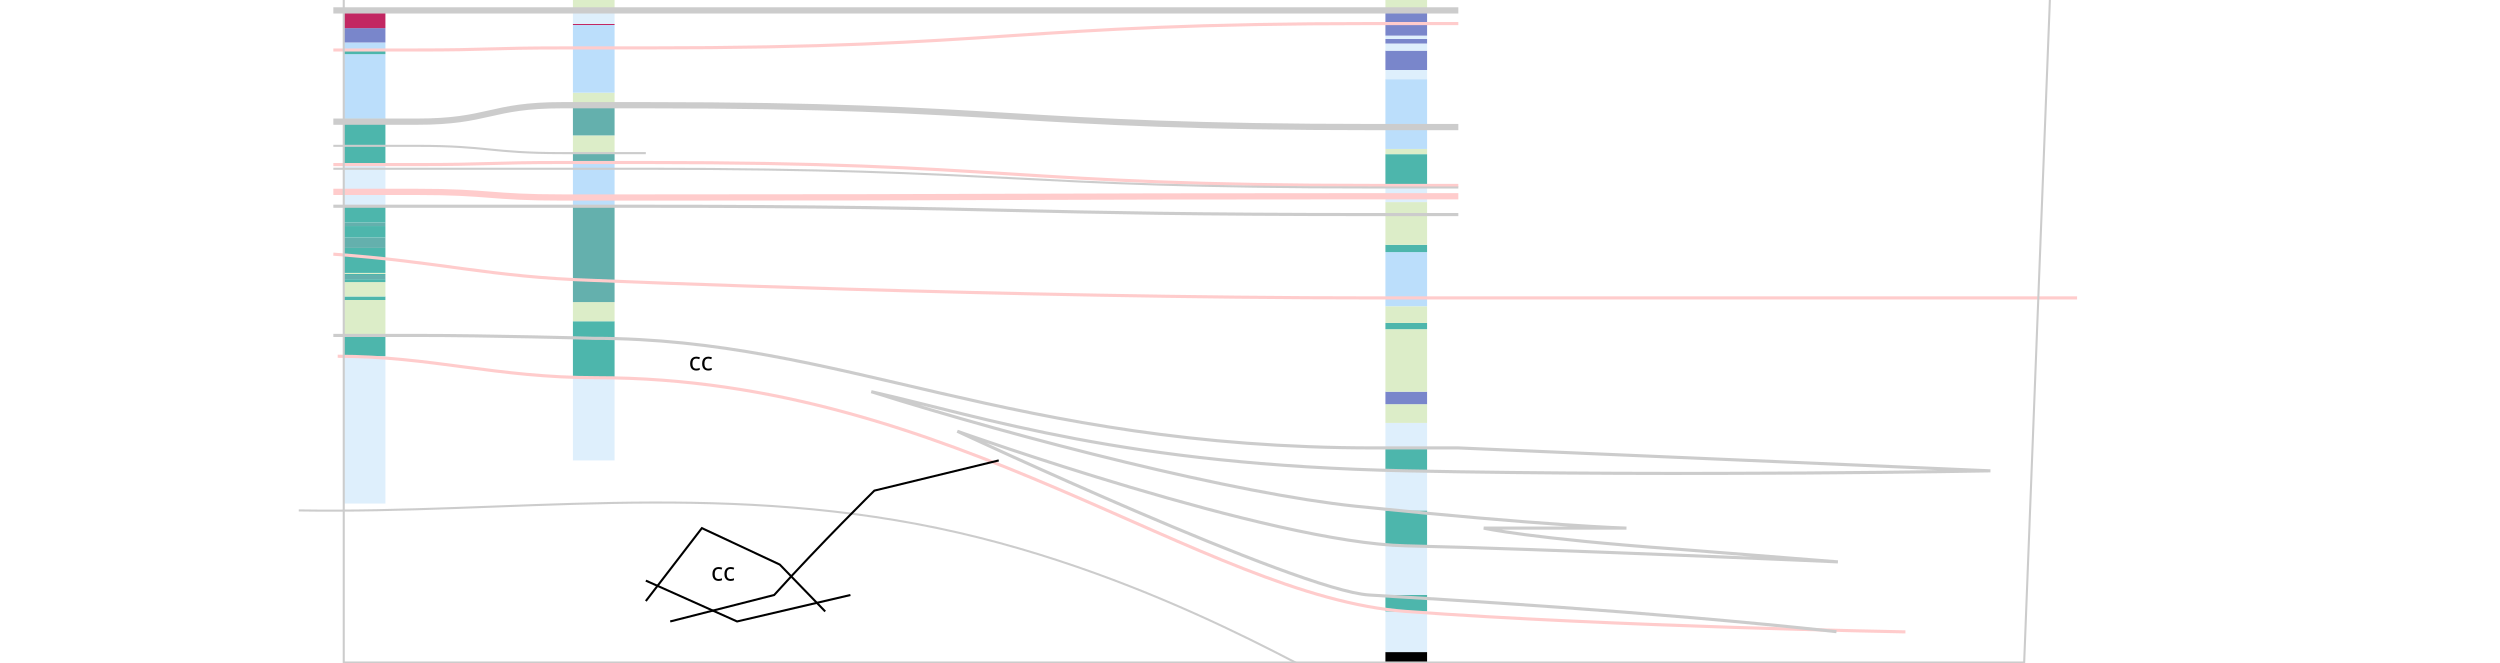
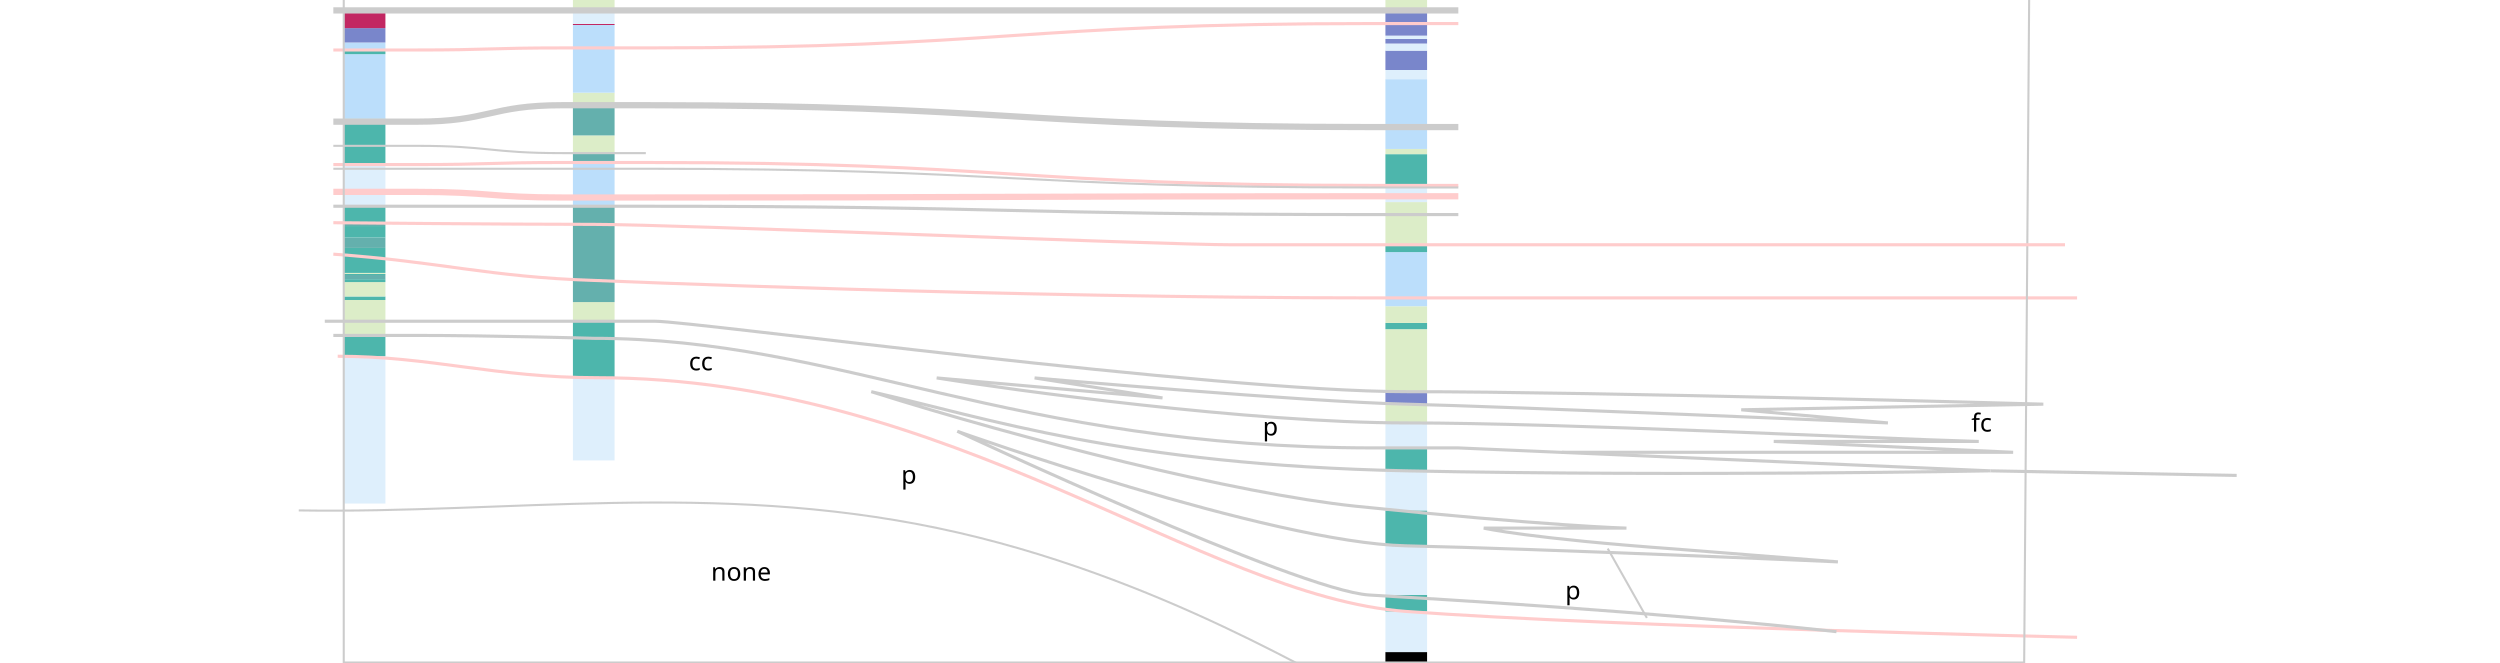
<svg xmlns="http://www.w3.org/2000/svg" version="1.1" x="0px" y="0px" width="1200px" height="318px" viewBox="0 0 1200 318" enable-background="new 0 0 1200 318" xml:space="preserve">
  <g id="Layer_1">
    <g display="none">
      <g display="inline">
        <path fill="none" stroke="#FFCCCC" stroke-width="3" d="M160,92.1h40 M200,92.1c35,0,35,2.7,70,2.7h40" />
        <path fill="none" stroke="#FFCCCC" stroke-width="3" d="M160,92.1h40 M200,92.1c35,0,35,2.7,70,2.7h40 M310,94.8     c175,0,175-0.6,350-0.6h40" />
      </g>
      <g display="inline">
        <path fill="none" stroke="#CCCCCC" d="M160,70h40 M200,70c35,0,35,3.5,70,3.5h40" />
      </g>
      <g display="inline">
        <path fill="none" stroke="#FFCCCC" stroke-width="1.5" d="M160,123h40 M200,123c35,0,35,11,70,11h40" />
        <path fill="none" stroke="#FFCCCC" stroke-width="1.5" d="M160,123h40 M200,123c35,0,35,11,70,11h40 M310,134c175,0,175,9,350,9     h40" />
      </g>
      <g display="inline">
        <path fill="none" stroke="#FFCCCC" stroke-width="1.5" d="M160,24h40 M200,24c35,0,35-1,70-1h40" />
        <path fill="none" stroke="#FFCCCC" stroke-width="1.5" d="M160,24h40 M200,24c35,0,35-1,70-1h40 M310,23c175,0,175-11.7,350-11.7     h40" />
      </g>
      <g display="inline">
        <path fill="none" stroke="#FFCCCC" stroke-width="1.5" d="M160,171h40 M200,171c35,0,35,10.6,70,10.6h40" />
        <path fill="none" stroke="#FFCCCC" stroke-width="1.5" d="M160,171h40 M200,171c35,0,35,10.6,70,10.6h40 M310,181.6     c175,0,175,111.9,350,111.9h40" />
      </g>
      <g display="inline">
        <path fill="none" stroke="#FFCCCC" stroke-width="1.5" d="M160,79h40 M200,79c35,0,35-1,70-1h40" />
        <path fill="none" stroke="#FFCCCC" stroke-width="1.5" d="M160,79h40 M200,79c35,0,35-1,70-1h40 M310,78c175,0,175,11,350,11h40" />
      </g>
      <g display="inline">
        <path fill="none" stroke="#CCCCCC" d="M160,81h40 M200,81c35,0,35,0,70,0h40" />
        <path fill="none" stroke="#CCCCCC" d="M160,81h40 M200,81c35,0,35,0,70,0h40 M310,81c175,0,175,9,350,9h40" />
      </g>
      <g display="inline">
        <path fill="none" stroke="#CCCCCC" stroke-width="3" d="M160,58.4h40 M200,58.4c35,0,35-7.9,70-7.9h40" />
        <path fill="none" stroke="#CCCCCC" stroke-width="3" d="M160,58.4h40 M200,58.4c35,0,35-7.9,70-7.9h40 M310,50.5     C485,50.5,485,61,660,61h40" />
      </g>
      <g display="inline">
        <path fill="none" stroke="#CCCCCC" stroke-width="1.5" d="M160,161h40 M200,161c35,0,35,2,70,2h40" />
        <path fill="none" stroke="#CCCCCC" stroke-width="1.5" d="M160,161h40 M200,161c35,0,35,2,70,2h40 M310,163c175,0,175,52,350,52     h40" />
      </g>
      <g display="inline">
        <path fill="none" stroke="#CCCCCC" stroke-width="1.5" d="M160,99h40 M200,99c35,0,35,0,70,0h40" />
        <path fill="none" stroke="#CCCCCC" stroke-width="1.5" d="M160,99h40 M200,99c35,0,35,0,70,0h40 M310,99c175,0,175,4,350,4h40" />
      </g>
      <g display="inline">
        <path fill="none" stroke="#CCCCCC" stroke-width="3" d="M160,5h40 M200,5c35,0,35,0,70,0h40" />
        <path fill="none" stroke="#CCCCCC" stroke-width="3" d="M160,5h40 M200,5c35,0,35,0,70,0h40 M310,5c175,0,175,0,350,0h40" />
      </g>
    </g>
    <g>
      <g transform="translate(165, 5)">
        <g>
          <g>
            <rect y="166" fill="#DEEFFC" width="20" height="70.7" />
            <rect y="156" fill="#4DB6AC" width="20" height="10" />
            <rect y="139" fill="#DCEDC8" width="20" height="17" />
            <rect y="137.3" fill="#4DB6AC" width="20" height="1.7" />
            <rect y="130.4" fill="#DCEDC8" width="20" height="6.9" />
            <rect y="129" fill="#4DB6AC" width="20" height="1.4" />
            <rect y="127" fill="#64B0AD" width="20" height="2" />
            <rect y="126.5" fill="#4DB6AC" width="20" height="0.5" />
            <rect y="126" fill="#DCEDC8" width="20" height="0.5" />
            <rect y="114" fill="#4DB6AC" width="20" height="12" />
            <rect y="109" fill="#64B0AD" width="20" height="5" />
            <rect y="103.5" fill="#4DB6AC" width="20" height="5.5" />
            <rect y="101.8" fill="#64B0AD" width="20" height="1.7" />
            <rect y="94" fill="#4DB6AC" width="20" height="7.8" />
            <rect y="74" fill="#DEEFFC" width="20" height="20" />
            <rect y="52" fill="#4DB6AC" width="20" height="22" />
            <rect y="21" fill="#BBDEFB" width="20" height="31" />
            <rect y="19" fill="#4DB6AC" width="20" height="2" />
            <rect y="15.4" fill="#BBDEFB" width="20" height="3.6" />
            <rect y="8.5" fill="#7986CB" width="20" height="6.9" />
            <rect y="0" fill="#C22762" width="20" height="8.5" />
            <rect y="-0.5" fill="#DCEDC8" width="20" height="0.5" />
          </g>
        </g>
      </g>
      <g transform="translate(275, 5)">
        <g>
          <g>
            <rect y="176.3" fill="#DEEFFC" width="20" height="39.7" />
            <rect y="149.2" fill="#4DB6AC" width="20" height="27.1" />
            <rect y="140" fill="#DCEDC8" width="20" height="9.2" />
            <rect y="94" fill="#64B0AD" width="20" height="46" />
            <rect y="73" fill="#BBDEFB" width="20" height="21" />
            <rect y="68.5" fill="#64B0AD" width="20" height="4.5" />
            <rect y="60" fill="#DCEDC8" width="20" height="8.5" />
            <rect y="45.5" fill="#64B0AD" width="20" height="14.5" />
            <rect y="39.5" fill="#DCEDC8" width="20" height="6" />
            <rect y="7" fill="#BBDEFB" width="20" height="32.5" />
            <rect y="6.5" fill="#C22762" width="20" height="0.5" />
            <rect y="0" fill="#DEEFFC" width="20" height="6.5" />
            <rect y="-7" fill="#DCEDC8" width="20" height="7" />
          </g>
        </g>
      </g>
      <g transform="translate(665, 5)">
        <g>
          <g>
            <rect y="308" width="20" height="50" />
            <rect y="288.5" fill="#DEEFFC" width="20" height="19.5" />
            <rect y="280.6" fill="#4DB6AC" width="20" height="7.9" />
            <rect y="257" fill="#DEEFFC" width="20" height="23.6" />
            <rect y="240" fill="#4DB6AC" width="20" height="17" />
            <rect y="221" fill="#DEEFFC" width="20" height="19" />
            <rect y="210" fill="#4DB6AC" width="20" height="11" />
            <rect y="198" fill="#DEEFFC" width="20" height="12" />
            <rect y="189" fill="#DCEDC8" width="20" height="9" />
            <rect y="183" fill="#7986CB" width="20" height="6" />
            <rect y="153" fill="#DCEDC8" width="20" height="30" />
            <rect y="150" fill="#4DB6AC" width="20" height="3" />
            <rect y="142" fill="#DCEDC8" width="20" height="8" />
            <rect y="116" fill="#BBDEFB" width="20" height="26" />
            <rect y="112.5" fill="#4DB6AC" width="20" height="3.5" />
            <rect y="92" fill="#DCEDC8" width="20" height="20.5" />
            <rect y="85" fill="#DEEFFC" width="20" height="7" />
            <rect y="84" fill="#DCEDC8" width="20" height="1" />
            <rect y="69" fill="#4DB6AC" width="20" height="15" />
            <rect y="66.5" fill="#DCEDC8" width="20" height="2.5" />
            <rect y="33" fill="#BBDEFB" width="20" height="33.5" />
            <rect y="28.6" fill="#DEEFFC" width="20" height="4.4" />
            <rect y="19.3" fill="#7986CB" width="20" height="9.3" />
            <rect y="15.9" fill="#DEEFFC" width="20" height="3.4" />
            <rect y="13.7" fill="#7986CB" width="20" height="2.2" />
            <rect y="12.1" fill="#DEEFFC" width="20" height="1.6" />
            <rect y="0" fill="#7986CB" width="20" height="12.1" />
            <rect y="-33.9" fill="#DCEDC8" width="20" height="33.9" />
          </g>
        </g>
      </g>
    </g>
  </g>
  <g id="Lines">
    <path fill="none" stroke="#FFCCCC" stroke-width="1.5" d="M160,122L160,122c51.1,3.6,75,11,125,12.6c0,0,200,8.4,375,8.4h337" />
-     <path fill="none" stroke="#FFCCCC" stroke-width="1.5" d="M162.1,171c44.5,0,76,10.3,124.3,10.3c170.8,0,290.1,105,388.6,112.2   c99.4,7.3,239.6,9.8,239.6,9.8" />
+     <path fill="none" stroke="#FFCCCC" stroke-width="1.5" d="M162.1,171c44.5,0,76,10.3,124.3,10.3c170.8,0,290.1,105,388.6,112.2   c99.4,7.3,322,12.4,322,12.4" />
    <path fill="none" stroke="#CCCCCC" stroke-width="1.5" d="M160,161h40 M200,161c35,0,85,1.4,85,1.4c118.7,0,200,52.6,375,52.6h40   l255.4,11c0,0-144.8,2.8-280.4,0s-201.5-25.5-256.8-38c72.1,22.8,175.7,49.1,232.7,55c92.1,9.5,129.8,10.5,129.8,10.5h-68.5   c0,0,22,5,92.9,10.1l77.1,6.1c0,0-142.4-6.3-207.3-7.7c-64.8-1.4-215.4-55-215.4-55s163.5,76.5,197.7,78.6   c34.2,2.1,133.8,7.7,224.3,17.6" />
    <path fill="none" stroke="#FFCCCC" stroke-width="3" d="M160,92.1h40 M200,92.1c35,0,35,2.7,70,2.7h40 M310,94.8   c175,0,175-0.6,350-0.6h40" />
    <path fill="none" stroke="#CCCCCC" d="M160,70h40 M200,70c35,0,35,3.5,70,3.5h40" />
    <path fill="none" stroke="#FFCCCC" stroke-width="1.5" d="M160,24h40 M200,24c35,0,35-1,70-1h40 M310,23c175,0,175-11.7,350-11.7   h40" />
    <path fill="none" stroke="#FFCCCC" stroke-width="1.5" d="M160,79h40 M200,79c35,0,35-1,70-1h40 M310,78c175,0,175,11,350,11h40" />
    <path fill="none" stroke="#CCCCCC" d="M160,81h40 M200,81c35,0,35,0,70,0h40 M310,81c175,0,175,9,350,9h40" />
    <path fill="none" stroke="#CCCCCC" stroke-width="3" d="M160,58.4h40 M200,58.4c35,0,35-7.9,70-7.9h40 M310,50.5   C485,50.5,485,61,660,61h40" />
    <path fill="none" stroke="#CCCCCC" stroke-width="1.5" d="M160,99h40 M200,99c35,0,35,0,70,0h40 M310,99c175,0,175,4,350,4h40" />
    <path fill="none" stroke="#CCCCCC" stroke-width="3" d="M160,5h40 M200,5c35,0,35,0,70,0h40 M310,5c175,0,175,0,350,0h40" />
-     <polygon fill="none" stroke="#CCCCCC" points="971.6,318 165,318 165,-1.6 984,-1.6  " />
+     <polygon fill="none" stroke="#CCCCCC" points="971.6,318 165,318 165,-1.6 974,-1.6  " />
    <path fill="none" stroke="#CCCCCC" d="M143.4,245c100.7,1.6,198.8-14,306.7,8.5s191.7,77.8,198.8,77.8" />
-     <polyline fill="none" stroke="#000000" stroke-miterlimit="10" points="310,278.7 353.8,298.3 408.2,285.6  " />
-     <polyline fill="none" stroke="#000000" stroke-miterlimit="10" points="310,288.5 336.9,253.5 374.3,271 396.1,293.5  " />
-     <path fill="none" stroke="#000000" stroke-miterlimit="10" d="M321.7,298.3l49.9-12.7c22.3-24.7,48.1-50.1,48.1-50.1l59.7-14.5" />
+     <path fill="none" stroke="#CCCCCC" stroke-width="1.5" d="M155.9,154.2c25.6,0,140.3,0,158.6,0c18.3,0,268.9,33.8,360.5,33.8   s305.8,6,305.8,6l-145,2.7l70.4,6.3c0,0-183-7.9-231.2-9s-178.4-12.6-178.4-12.6L558,191l-108.4-9.6C484.8,187.1,600.2,203,675,203   s221,7.4,274.8,8.9h-98.4l114.9,5.2H749.7" />
+     <line fill="none" stroke="#CCCCCC" stroke-width="1.5" x1="955.4" y1="226" x2="1073.6" y2="228.2" />
+     <line fill="none" stroke="#CCCCCC" x1="771.7" y1="263.3" x2="790.5" y2="296.6" />
+     <path fill="none" stroke="#FFCCCC" stroke-width="1.5" d="M991.2,117.5c0,0-363.1,0-399.3,0s-266.2-9.8-306.9-9.8s-125-0.8-125-0.8   " />
  </g>
  <g id="Facies">
    <text transform="matrix(1 0 0 1 330.6108 177.7471)" font-family="'MyriadPro-Regular'" font-size="12px">cc</text>
-     <text transform="matrix(1 0 0 1 341.3084 278.7215)" font-family="'MyriadPro-Regular'" font-size="12px">cc</text>
+     <text transform="matrix(1 0 0 1 341.3084 278.7215)" font-family="'MyriadPro-Regular'" font-size="12px">none</text>
+     <text transform="matrix(1 0 0 1 946.2139 207.1543)" font-family="'MyriadPro-Regular'" font-size="12px">fc</text>
+     <text transform="matrix(1 0 0 1 751.3169 287.6447)" font-family="'MyriadPro-Regular'" font-size="12px">p</text>
+     <text transform="matrix(1 0 0 1 606.1223 209.0004)" font-family="'MyriadPro-Regular'" font-size="12px">p</text>
+     <text transform="matrix(1 0 0 1 432.5821 232.1247)" font-family="'MyriadPro-Regular'" font-size="12px">p</text>
  </g>
  <g id="Labels">
</g>
</svg>
